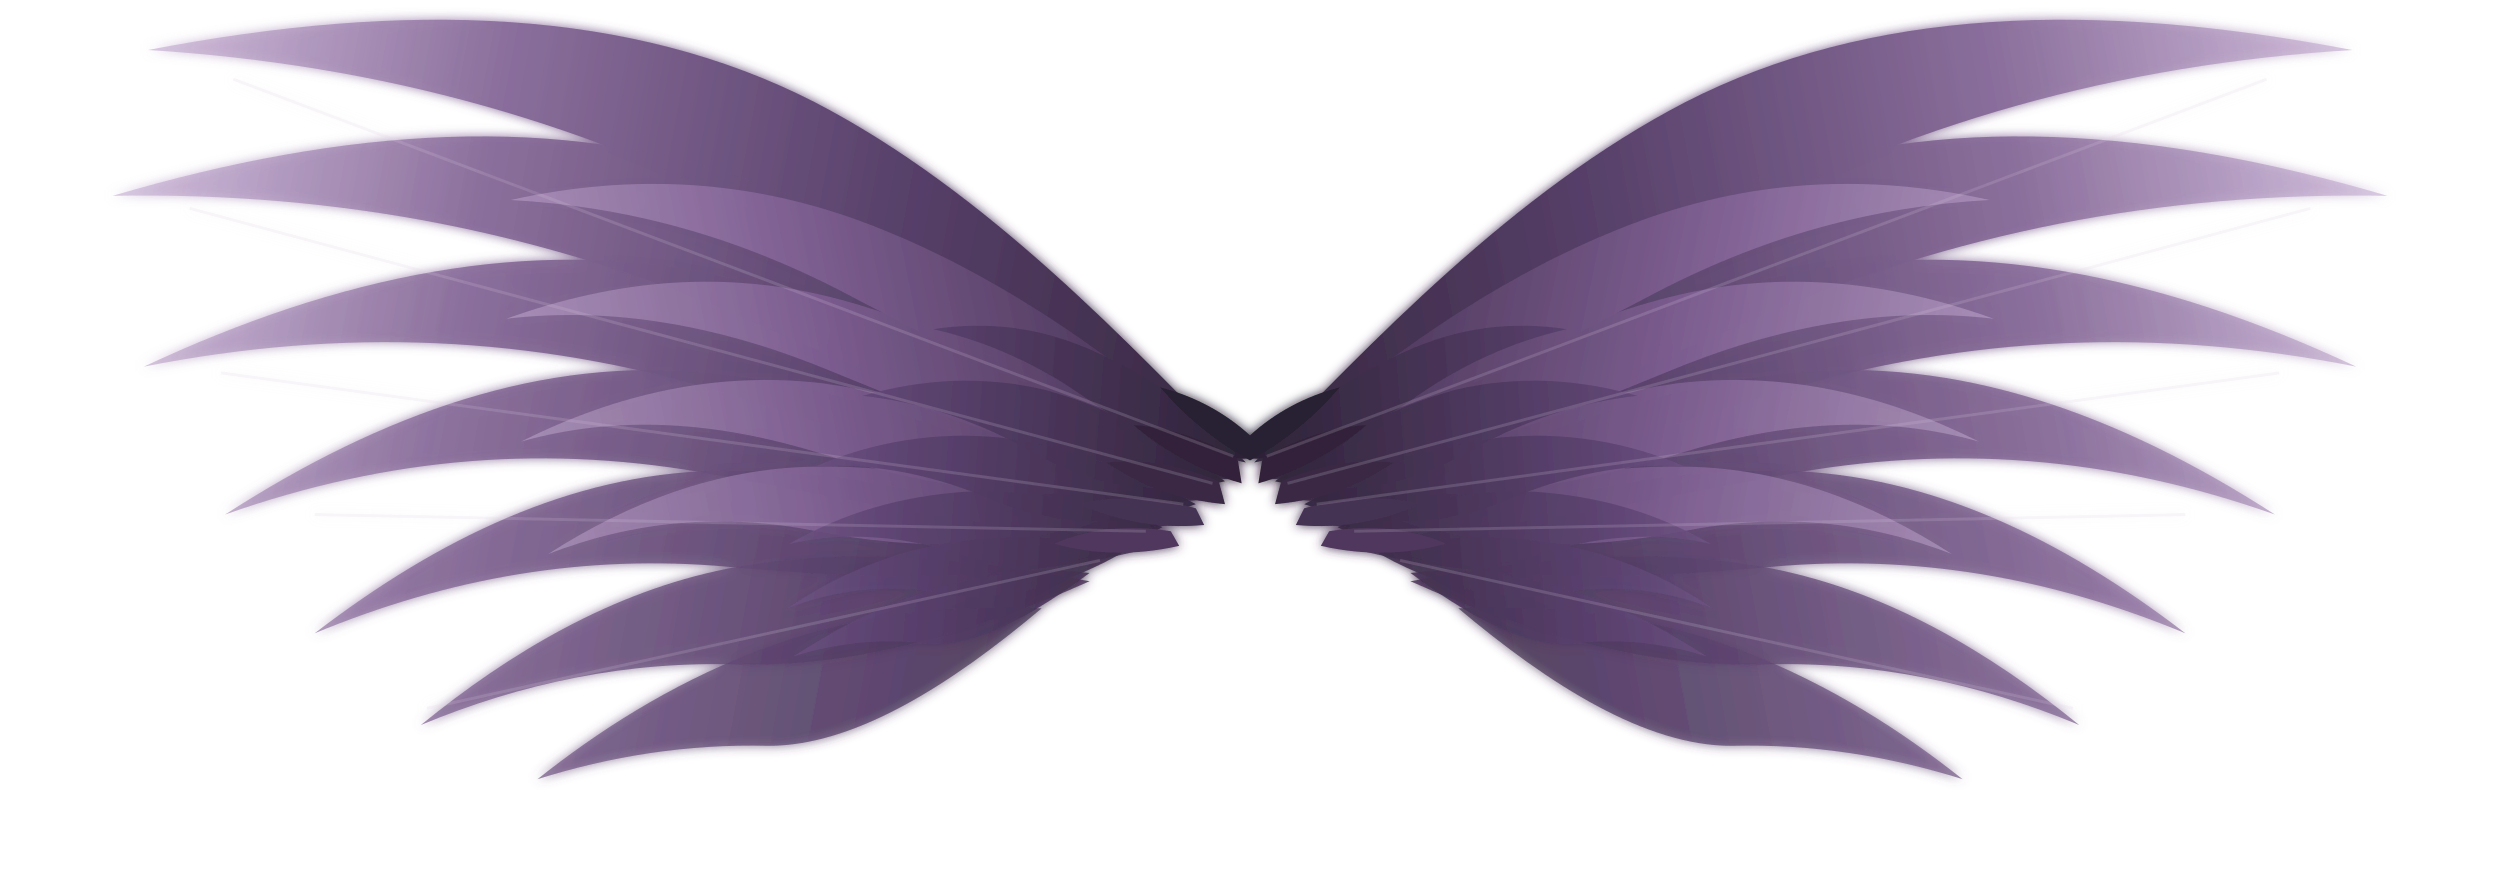
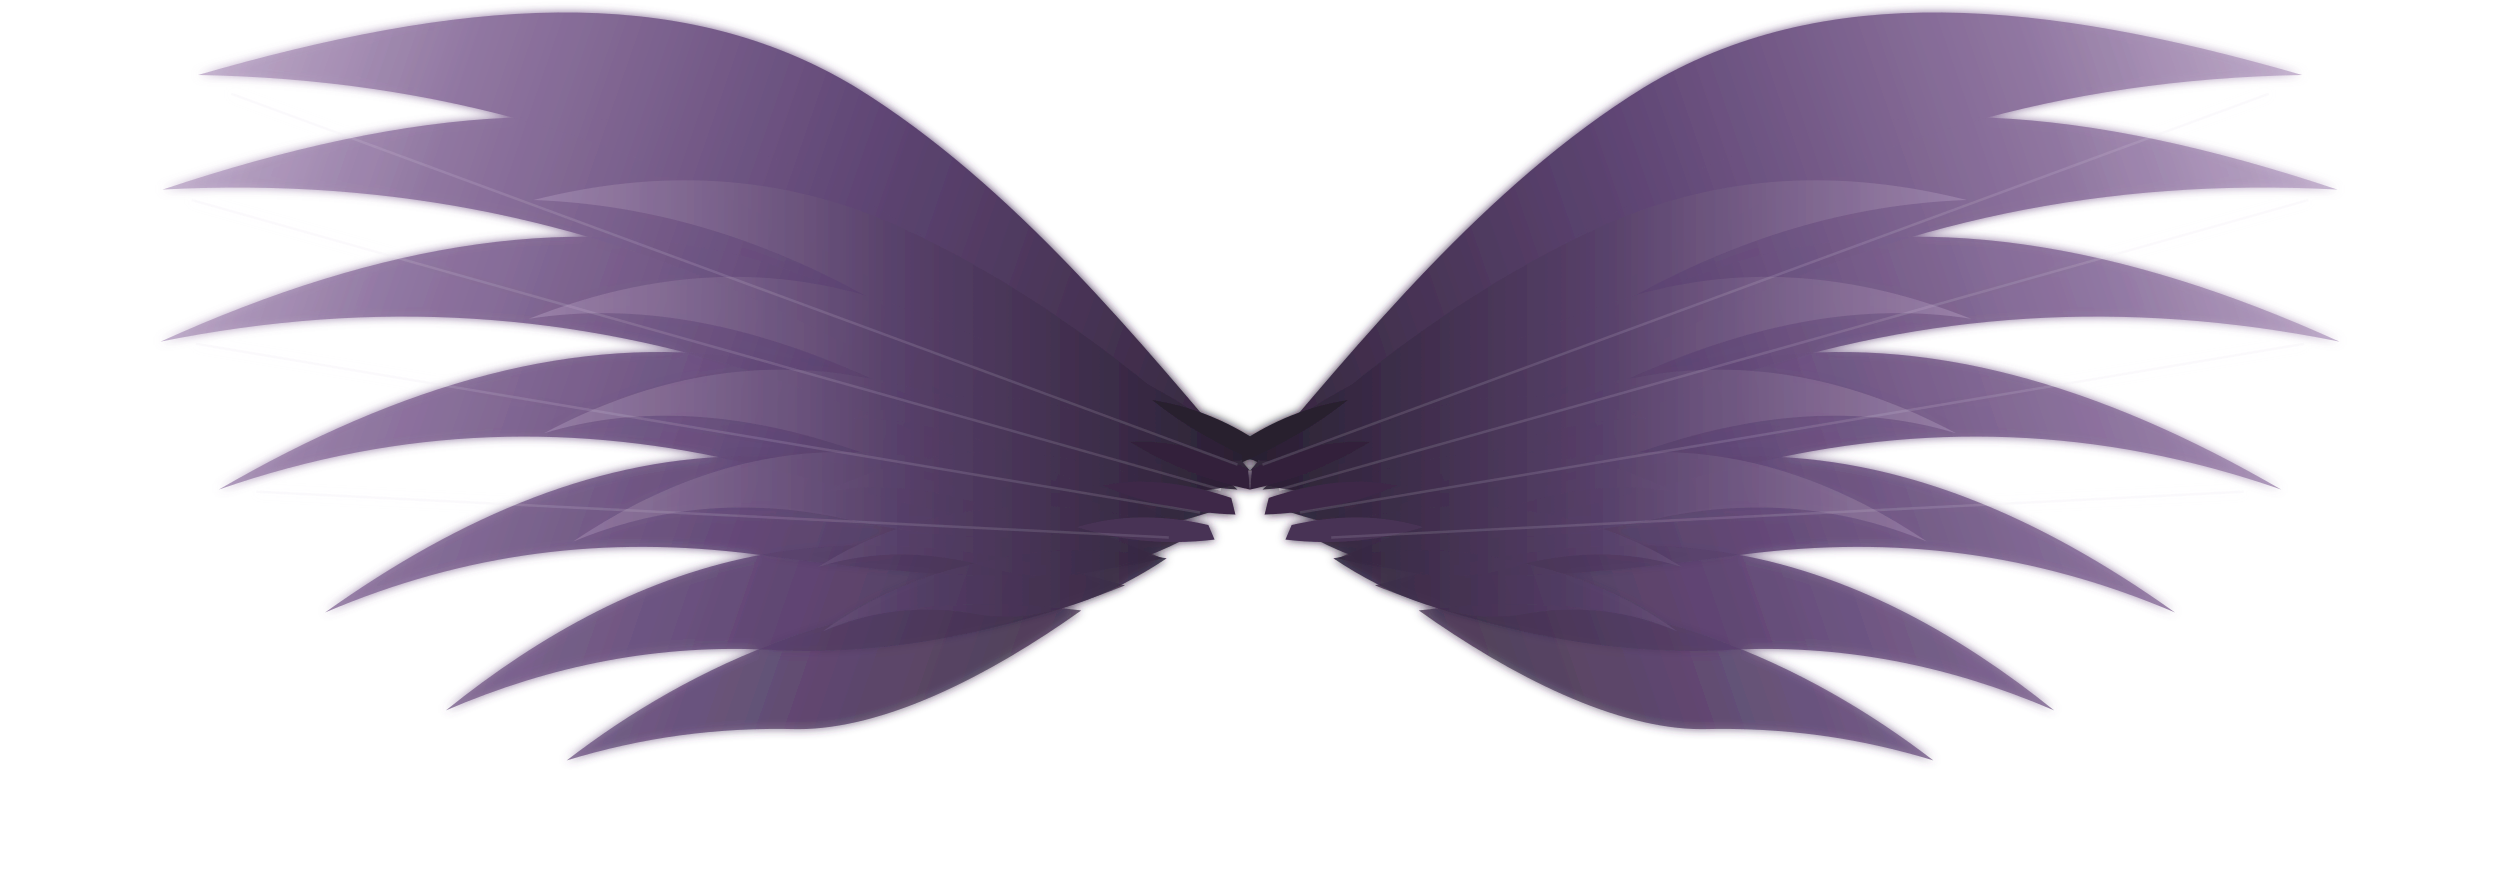
<svg xmlns="http://www.w3.org/2000/svg" viewBox="0 0 1200 430" fill="none">
  <defs>
-     <linearGradient id="flight" x1="600" y1="215" x2="60" y2="115" gradientUnits="userSpaceOnUse">
-       <stop stop-color="#24152f" />
-       <stop offset=".34" stop-color="#49305d" />
-       <stop offset=".7" stop-color="#806293" />
-       <stop offset="1" stop-color="#c4acd0" stop-opacity=".72" />
+     <linearGradient id="f" x1="600" y1="230" x2="50" y2="40" gradientUnits="userSpaceOnUse">
+       <stop stop-color="#211329" />
+       <stop offset=".38" stop-color="#513568" />
+       <stop offset=".72" stop-color="#876b99" />
+       <stop offset="1" stop-color="#c7b3d1" stop-opacity=".75" />
    </linearGradient>
-     <linearGradient id="covert" x1="600" y1="220" x2="210" y2="190" gradientUnits="userSpaceOnUse">
-       <stop stop-color="#1c1026" />
-       <stop offset=".45" stop-color="#513568" />
-       <stop offset="1" stop-color="#a586b4" stop-opacity=".8" />
+     <linearGradient id="c" x1="600" y1="230" x2="250" y2="230" gradientUnits="userSpaceOnUse">
+       <stop stop-color="#170c20" />
+       <stop offset=".48" stop-color="#49305d" />
+       <stop offset="1" stop-color="#9b80aa" stop-opacity=".78" />
    </linearGradient>
-     <linearGradient id="soft" x1="590" y1="220" x2="250" y2="290" gradientUnits="userSpaceOnUse">
-       <stop stop-color="#321d40" />
-       <stop offset=".55" stop-color="#76548b" />
-       <stop offset="1" stop-color="#b99fc7" stop-opacity=".65" />
-     </linearGradient>
-     <filter id="glow" x="-20%" y="-30%" width="140%" height="170%">
-       <feGaussianBlur stdDeviation="2.6" result="b" />
+     <filter id="g" x="-15%" y="-25%" width="130%" height="160%">
+       <feGaussianBlur stdDeviation="2.4" result="b" />
      <feMerge>
        <feMergeNode in="b" />
        <feMergeNode in="SourceGraphic" />
      </feMerge>
    </filter>
  </defs>
-   <g filter="url(#glow)" opacity=".92">
-     <g id="wing">
-       <path d="M598 222C542 165 474 92 391 49C303 4 196 0 71 24C183 31 285 59 382 112C469 160 540 210 598 222Z" fill="url(#flight)" />
-       <path d="M590 230C527 181 451 119 361 87C269 54 166 61 54 94C164 92 263 112 358 153C448 192 526 228 590 230Z" fill="url(#flight)" opacity=".95" />
-       <path d="M578 240C510 200 432 151 344 132C255 113 163 132 69 176C165 157 255 161 346 188C431 214 510 244 578 240Z" fill="url(#flight)" opacity=".9" />
-       <path d="M562 252C494 221 420 187 340 179C261 171 184 198 108 247C187 219 264 213 344 228C421 242 496 261 562 252Z" fill="url(#flight)" opacity=".86" />
-       <path d="M544 265C480 244 412 224 342 226C274 228 211 258 151 304C216 277 281 266 349 272C414 278 480 280 544 265Z" fill="url(#flight)" opacity=".82" />
-       <path d="M523 279C466 268 407 262 349 273C294 284 245 313 202 348C250 328 301 317 356 319C410 320 467 304 523 279Z" fill="url(#flight)" opacity=".78" />
-       <path d="M500 292C452 290 405 296 362 313C321 329 287 351 258 374C293 363 330 357 369 358C410 358 456 329 500 292Z" fill="url(#flight)" opacity=".73" />
-       <path d="M574 205C526 165 475 130 418 108C361 86 304 83 245 96C300 99 354 113 410 143C464 171 522 204 574 205Z" fill="url(#soft)" />
-       <path d="M560 220C510 187 459 159 404 144C349 129 296 134 243 153C294 147 346 156 401 179C455 201 509 224 560 220Z" fill="url(#soft)" opacity=".95" />
-       <path d="M545 235C495 210 446 191 395 184C344 178 296 189 250 212C296 199 344 202 395 218C445 233 496 242 545 235Z" fill="url(#soft)" opacity=".9" />
-       <path d="M528 250C481 233 436 223 390 224C344 225 302 241 263 266C304 250 347 246 392 255C438 264 484 264 528 250Z" fill="url(#soft)" opacity=".86" />
-       <path d="M600 220C576 198 553 181 526 169C500 157 474 154 448 158C474 164 499 175 524 193C549 210 575 222 600 220Z" fill="url(#covert)" />
-       <path d="M588 231C559 210 531 195 501 187C471 180 442 182 414 190C442 193 470 202 499 219C529 235 559 238 588 231Z" fill="url(#covert)" opacity=".97" />
-       <path d="M574 242C542 225 512 214 480 210C449 207 419 212 391 224C420 222 449 228 479 241C511 254 544 252 574 242Z" fill="url(#covert)" opacity=".94" />
-       <path d="M558 253C526 241 495 235 464 236C433 238 405 246 379 261C406 255 434 257 464 267C495 277 529 269 558 253Z" fill="url(#covert)" opacity=".91" />
-       <path d="M541 264C510 257 482 256 453 261C425 266 400 277 378 292C401 283 426 280 453 285C481 290 514 280 541 264Z" fill="url(#covert)" opacity=".88" />
-       <path d="M523 275C495 272 469 276 444 284C420 292 399 303 381 315C401 309 422 306 445 309C469 311 499 293 523 275Z" fill="url(#covert)" opacity=".84" />
-       <path d="M600 221C582 211 568 199 557 186C573 190 588 198 600 209Z" fill="#170c20" />
-       <path d="M596 232C575 226 558 216 544 204C562 205 579 211 594 220Z" fill="#21112b" />
-       <path d="M588 242C566 240 547 233 531 222C550 220 568 224 585 231Z" fill="#2b1836" />
-       <path d="M578 252C555 254 536 250 518 242C537 237 556 239 574 244Z" fill="#352044" />
-       <path d="M566 262C544 267 524 266 506 261C524 253 543 252 562 255Z" fill="#40284f" />
-       <g stroke="#d8c9df" stroke-opacity=".18" stroke-width="1.4">
-         <path d="M592 219L112 38" />
-         <path d="M582 232L91 100" />
-         <path d="M568 242L106 179" />
-         <path d="M550 255L151 247" />
-         <path d="M528 269L205 340" />
+   <g filter="url(#g)" opacity=".92">
+     <g id="L">
+       <path d="M600 226C548 165 487 89 411 42C325 -10 220 0 95 36C211 38 310 68 399 122C480 171 548 215 600 226Z" fill="url(#f)" />
+       <path d="M594 235C535 181 467 119 386 82C299 42 198 51 78 91C190 85 290 107 382 153C467 195 535 231 594 235Z" fill="url(#f)" opacity=".96" />
+       <path d="M585 245C520 200 449 151 367 126C280 100 183 116 77 164C181 143 276 150 369 181C454 210 521 245 585 245Z" fill="url(#f)" opacity=".92" />
+       <path d="M573 256C507 220 436 184 358 172C277 160 193 184 105 235C194 204 278 203 361 223C439 242 509 264 573 256Z" fill="url(#f)" opacity=".88" />
+       <path d="M558 268C495 242 429 220 359 219C289 219 222 247 156 294C224 265 291 257 362 266C430 275 497 283 558 268Z" fill="url(#f)" opacity=".83" />
+       <path d="M540 281C483 265 425 256 367 266C311 276 260 304 214 341C265 319 317 309 371 312C425 315 485 303 540 281Z" fill="url(#f)" opacity=".78" />
+       <path d="M519 293C470 287 423 290 379 306C337 321 302 342 272 365C308 354 344 349 383 350C424 350 474 325 519 293Z" fill="url(#f)" opacity=".72" />
+       <path d="M581 210C534 168 485 133 430 108C373 83 316 81 256 96C312 98 366 114 421 145C475 176 531 207 581 210Z" fill="url(#c)" />
+       <path d="M570 222C521 187 471 158 416 142C361 126 307 132 254 153C305 145 357 155 412 179C466 203 520 226 570 222Z" fill="url(#c)" opacity=".96" />
+       <path d="M557 235C508 207 459 188 408 180C357 172 308 183 261 208C307 194 356 198 407 215C457 232 509 242 557 235Z" fill="url(#c)" opacity=".92" />
+       <path d="M543 248C496 228 450 217 404 217C358 217 315 233 275 260C316 243 359 239 405 249C451 259 499 263 543 248Z" fill="url(#c)" opacity=".88" />
+       <path d="M603 220C574 196 547 180 517 170C489 161 461 161 434 168C462 171 489 181 516 198C545 216 574 225 603 220Z" fill="url(#c)" />
+       <path d="M596 232C563 212 532 199 500 193C468 187 438 191 410 201C439 201 468 208 498 223C530 239 564 240 596 232Z" fill="url(#c)" opacity=".96" />
+       <path d="M586 244C551 228 519 219 486 217C454 216 424 222 397 236C425 231 454 235 485 247C518 260 553 256 586 244Z" fill="url(#c)" opacity=".92" />
+       <path d="M574 256C540 245 508 241 477 244C446 247 418 256 393 272C419 264 447 264 477 273C508 282 543 273 574 256Z" fill="url(#c)" opacity=".88" />
+       <path d="M560 268C528 262 499 263 470 270C442 276 417 287 395 303C418 293 443 290 470 295C499 300 533 286 560 268Z" fill="url(#c)" opacity=".84" />
+       <path d="M604 222C584 213 568 204 553 192C572 195 589 202 604 212Z" fill="#160b1e" />
+       <path d="M600 235C577 230 558 222 542 212C562 211 581 216 599 225Z" fill="#21112b" />
+       <path d="M593 247C568 246 548 241 529 233C550 229 570 232 591 239Z" fill="#2d1938" />
+       <path d="M583 259C558 262 536 259 517 253C537 247 558 247 580 252Z" fill="#392247" />
+       <g stroke="#e2d7e8" stroke-opacity=".14" stroke-width="1.2">
+         <path d="M594 223L111 45" />
+         <path d="M586 235L92 96" />
+         <path d="M576 246L94 165" />
+         <path d="M561 258L123 236" />
      </g>
    </g>
    <g transform="translate(1200 0) scale(-1 1)">
-       <use href="#wing" />
+       <use href="#L" />
    </g>
  </g>
</svg>
